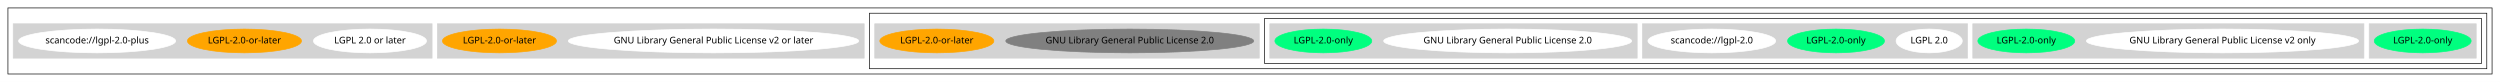
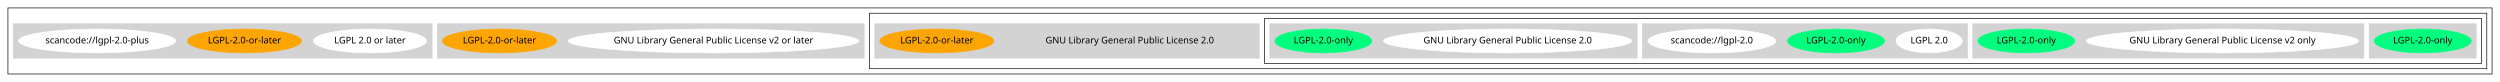
<svg xmlns="http://www.w3.org/2000/svg" width="3784pt" height="124pt" viewBox="0.00 0.00 3784.00 124.00">
  <g id="graph0" class="graph" transform="scale(1 1) rotate(0) translate(4 120)">
    <polygon fill="white" stroke="transparent" points="-4,4 -4,-120 3780,-120 3780,4 -4,4" />
    <g id="clust1" class="cluster">
      <polygon fill="none" stroke="black" points="8,-8 8,-108 3768,-108 3768,-8 8,-8" />
    </g>
    <g id="clust2" class="cluster">
      <polygon fill="none" stroke="black" points="1312,-16 1312,-100 3760,-100 3760,-16 1312,-16" />
    </g>
    <g id="clust3" class="cluster">
      <polygon fill="none" stroke="black" points="1910,-24 1910,-92 3752,-92 3752,-24 1910,-24" />
    </g>
    <g id="clust4" class="cluster">
      <polygon fill="lightgray" stroke="lightgray" points="3582,-32 3582,-84 3744,-84 3744,-32 3582,-32" />
    </g>
    <g id="clust5" class="cluster">
      <polygon fill="lightgray" stroke="lightgray" points="2982,-32 2982,-84 3574,-84 3574,-32 2982,-32" />
    </g>
    <g id="clust6" class="cluster">
      <polygon fill="lightgray" stroke="lightgray" points="2482,-32 2482,-84 2974,-84 2974,-32 2482,-32" />
    </g>
    <g id="clust7" class="cluster">
      <polygon fill="lightgray" stroke="lightgray" points="1918,-32 1918,-84 2474,-84 2474,-32 1918,-32" />
    </g>
    <g id="clust8" class="cluster">
      <polygon fill="lightgray" stroke="lightgray" points="1320,-32 1320,-84 1902,-84 1902,-32 1320,-32" />
    </g>
    <g id="clust9" class="cluster">
      <polygon fill="lightgray" stroke="lightgray" points="658,-32 658,-84 1304,-84 1304,-32 658,-32" />
    </g>
    <g id="clust10" class="cluster">
      <polygon fill="lightgray" stroke="lightgray" points="16,-32 16,-84 650,-84 650,-32 16,-32" />
    </g>
    <g id="node1" class="node">
      <ellipse fill="springgreen" stroke="springgreen" cx="3663" cy="-58" rx="73.39" ry="18" />
      <text text-anchor="middle" x="3663" y="-54.3" font-family="Times-Roman" font-size="14.00">LGPL-2.0-only</text>
    </g>
    <g id="node2" class="node">
      <ellipse fill="white" stroke="white" cx="3360" cy="-58" rx="206.06" ry="18" />
      <text text-anchor="middle" x="3360" y="-54.3" font-family="Times-Roman" font-size="14.00">GNU Library General Public License v2 only</text>
    </g>
    <g id="node3" class="node">
      <ellipse fill="springgreen" stroke="springgreen" cx="3063" cy="-58" rx="73.39" ry="18" />
      <text text-anchor="middle" x="3063" y="-54.3" font-family="Times-Roman" font-size="14.00">LGPL-2.0-only</text>
    </g>
    <g id="node4" class="node">
      <ellipse fill="white" stroke="white" cx="2916" cy="-58" rx="50.09" ry="18" />
      <text text-anchor="middle" x="2916" y="-54.3" font-family="Times-Roman" font-size="14.00">LGPL 2.0</text>
    </g>
    <g id="node5" class="node">
      <ellipse fill="springgreen" stroke="springgreen" cx="2775" cy="-58" rx="73.39" ry="18" />
      <text text-anchor="middle" x="2775" y="-54.3" font-family="Times-Roman" font-size="14.00">LGPL-2.0-only</text>
    </g>
    <g id="node6" class="node">
      <ellipse fill="white" stroke="white" cx="2587" cy="-58" rx="96.68" ry="18" />
      <text text-anchor="middle" x="2587" y="-54.3" font-family="Times-Roman" font-size="14.00">scancode://lgpl-2.0</text>
    </g>
    <g id="node7" class="node">
      <ellipse fill="white" stroke="white" cx="2278" cy="-58" rx="187.67" ry="18" />
      <text text-anchor="middle" x="2278" y="-54.3" font-family="Times-Roman" font-size="14.00">GNU Library General Public License 2.0</text>
    </g>
    <g id="node8" class="node">
      <ellipse fill="springgreen" stroke="springgreen" cx="1999" cy="-58" rx="73.39" ry="18" />
      <text text-anchor="middle" x="1999" y="-54.3" font-family="Times-Roman" font-size="14.00">LGPL-2.0-only</text>
    </g>
    <g id="node9" class="node">
-       <ellipse fill="gray" stroke="gray" cx="1706" cy="-58" rx="187.67" ry="18" />
+       <ellipse fill="lightgray" stroke="lightgray" cx="1706" cy="-58" rx="187.67" ry="18" />
      <text text-anchor="middle" x="1706" y="-54.3" font-family="Times-Roman" font-size="14.00">GNU Library General Public License 2.0</text>
    </g>
    <g id="node10" class="node">
      <ellipse fill="orange" stroke="orange" cx="1414" cy="-58" rx="86.38" ry="18" />
      <text text-anchor="middle" x="1414" y="-54.3" font-family="Times-Roman" font-size="14.00">LGPL-2.0-or-later</text>
    </g>
    <g id="node11" class="node">
      <ellipse fill="white" stroke="white" cx="1076" cy="-58" rx="219.86" ry="18" />
      <text text-anchor="middle" x="1076" y="-54.3" font-family="Times-Roman" font-size="14.00">GNU Library General Public License v2 or later</text>
    </g>
    <g id="node12" class="node">
      <ellipse fill="orange" stroke="orange" cx="752" cy="-58" rx="86.38" ry="18" />
      <text text-anchor="middle" x="752" y="-54.3" font-family="Times-Roman" font-size="14.00">LGPL-2.0-or-later</text>
    </g>
    <g id="node13" class="node">
      <ellipse fill="white" stroke="white" cx="556" cy="-58" rx="85.59" ry="18" />
      <text text-anchor="middle" x="556" y="-54.3" font-family="Times-Roman" font-size="14.00">LGPL 2.0 or later</text>
    </g>
    <g id="node14" class="node">
      <ellipse fill="orange" stroke="orange" cx="366" cy="-58" rx="86.38" ry="18" />
      <text text-anchor="middle" x="366" y="-54.3" font-family="Times-Roman" font-size="14.00">LGPL-2.0-or-later</text>
    </g>
    <g id="node15" class="node">
      <ellipse fill="white" stroke="white" cx="143" cy="-58" rx="118.88" ry="18" />
      <text text-anchor="middle" x="143" y="-54.3" font-family="Times-Roman" font-size="14.00">scancode://lgpl-2.0-plus</text>
    </g>
  </g>
</svg>
